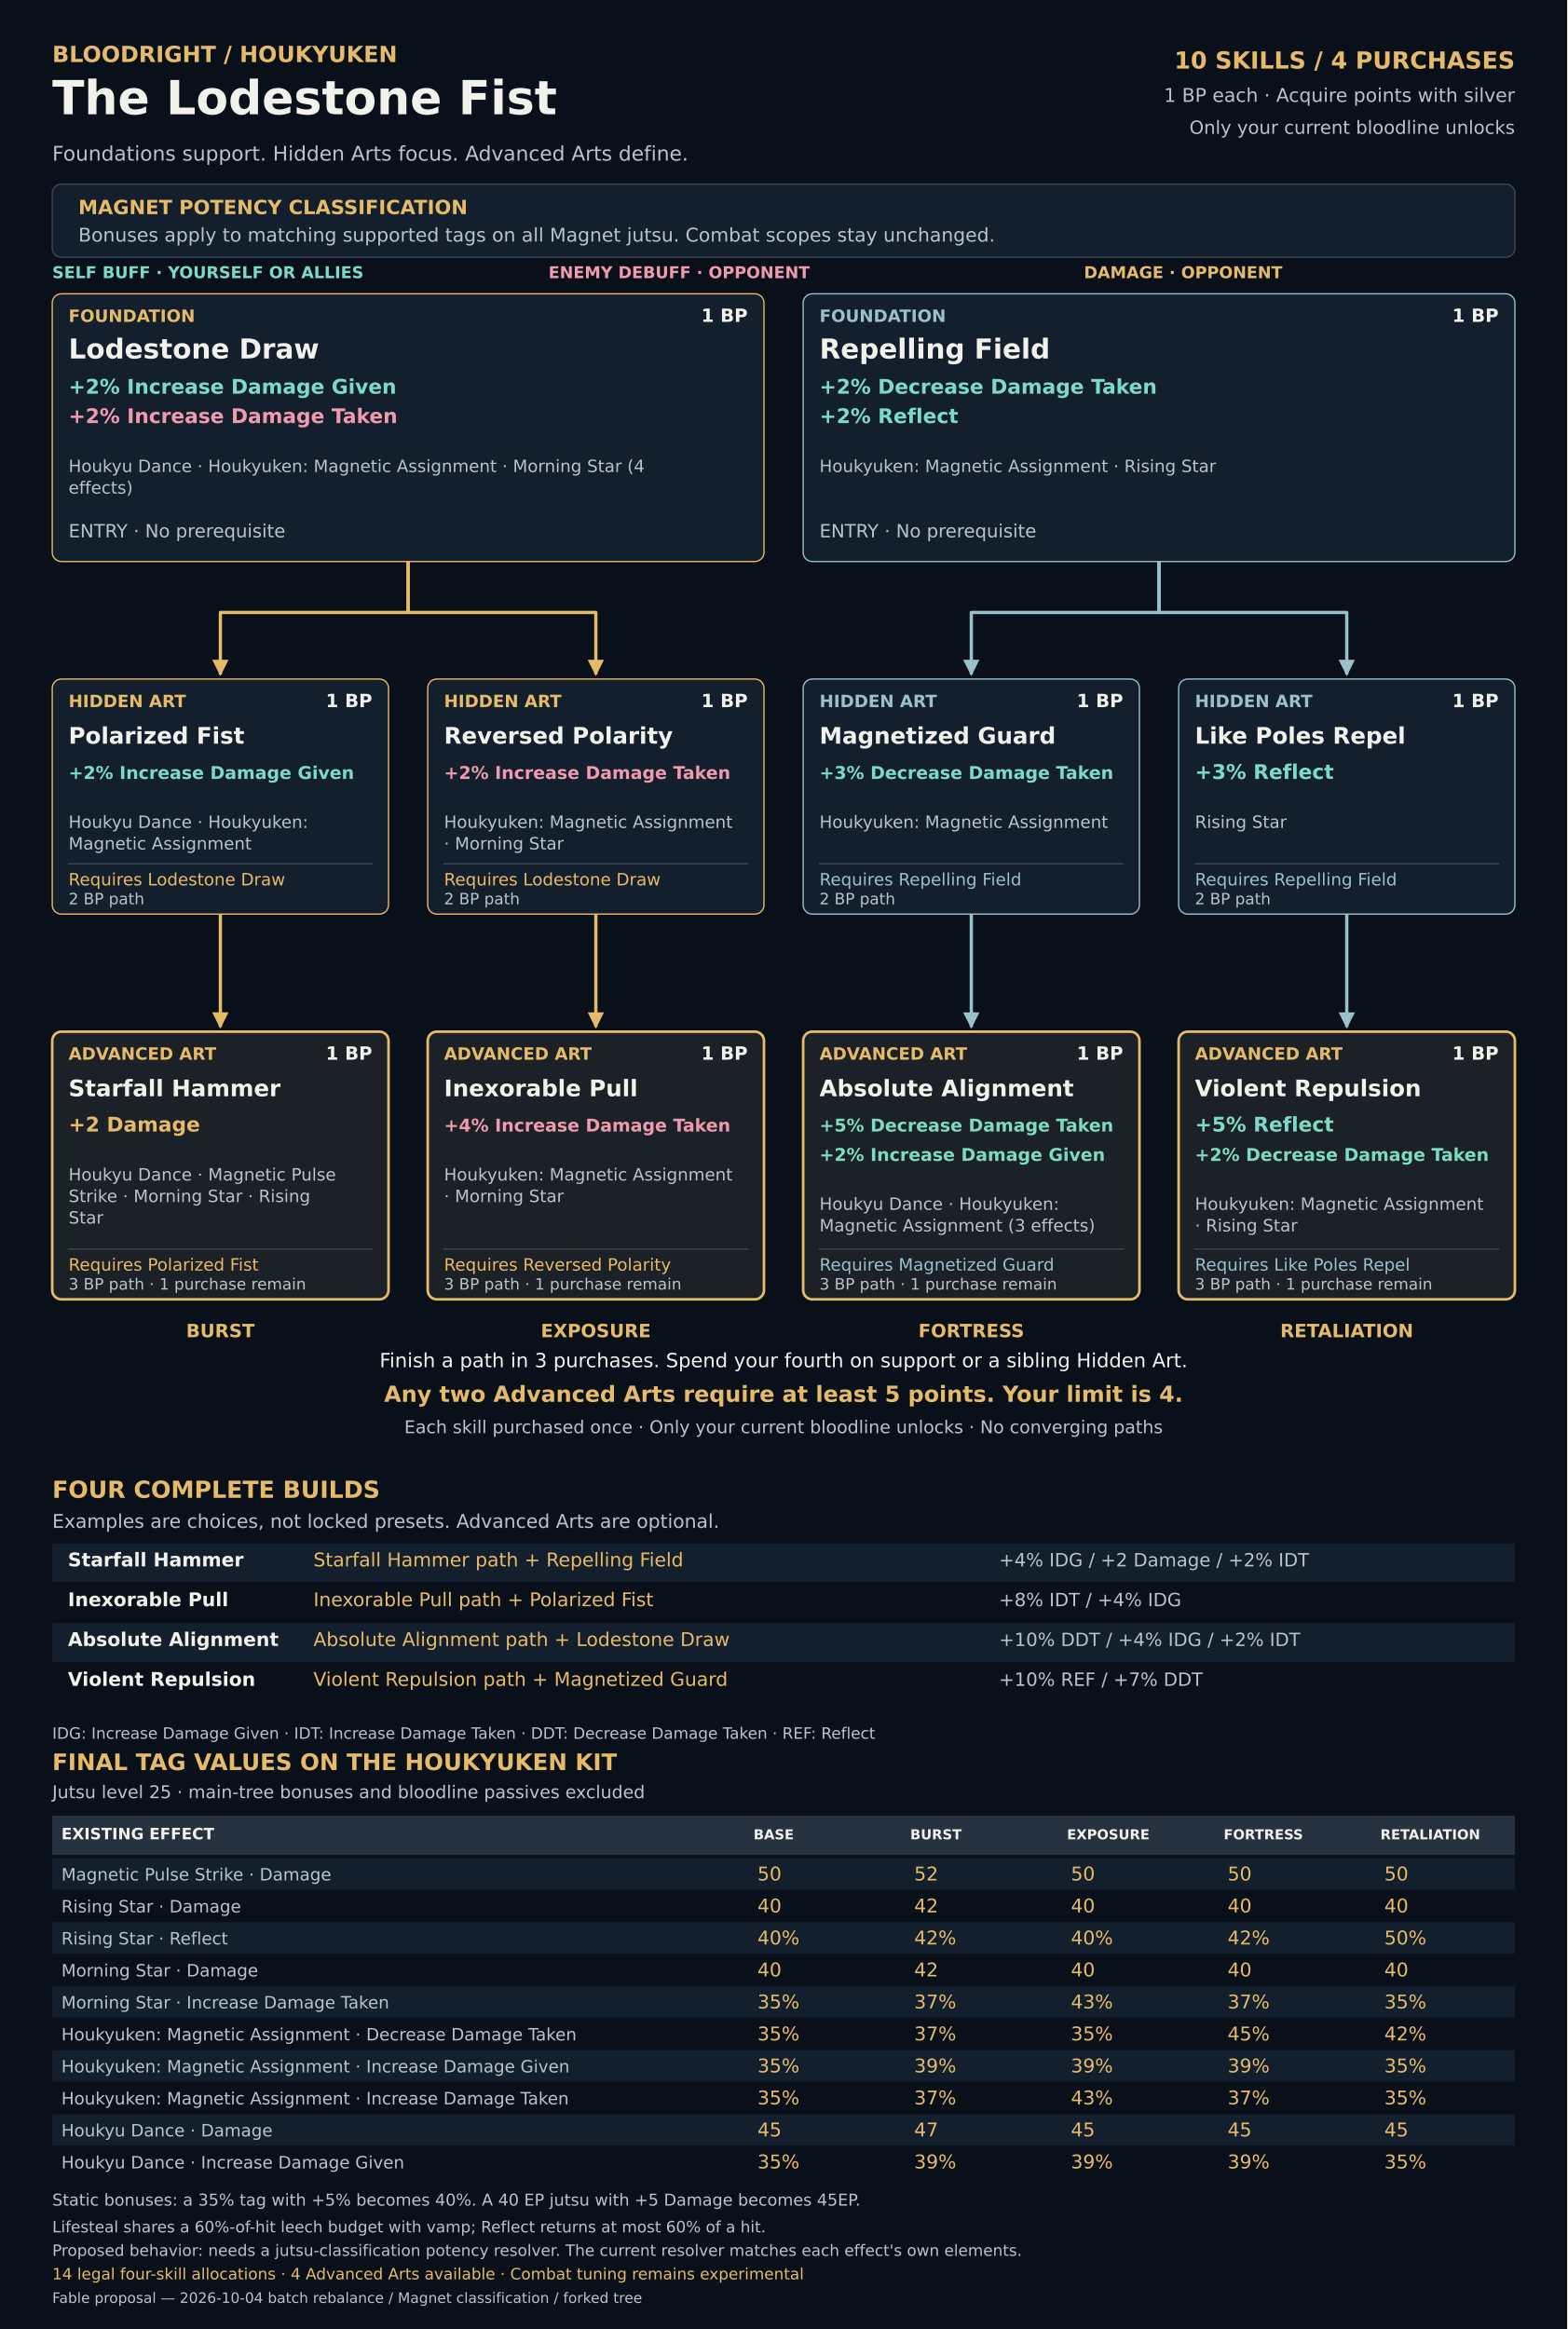
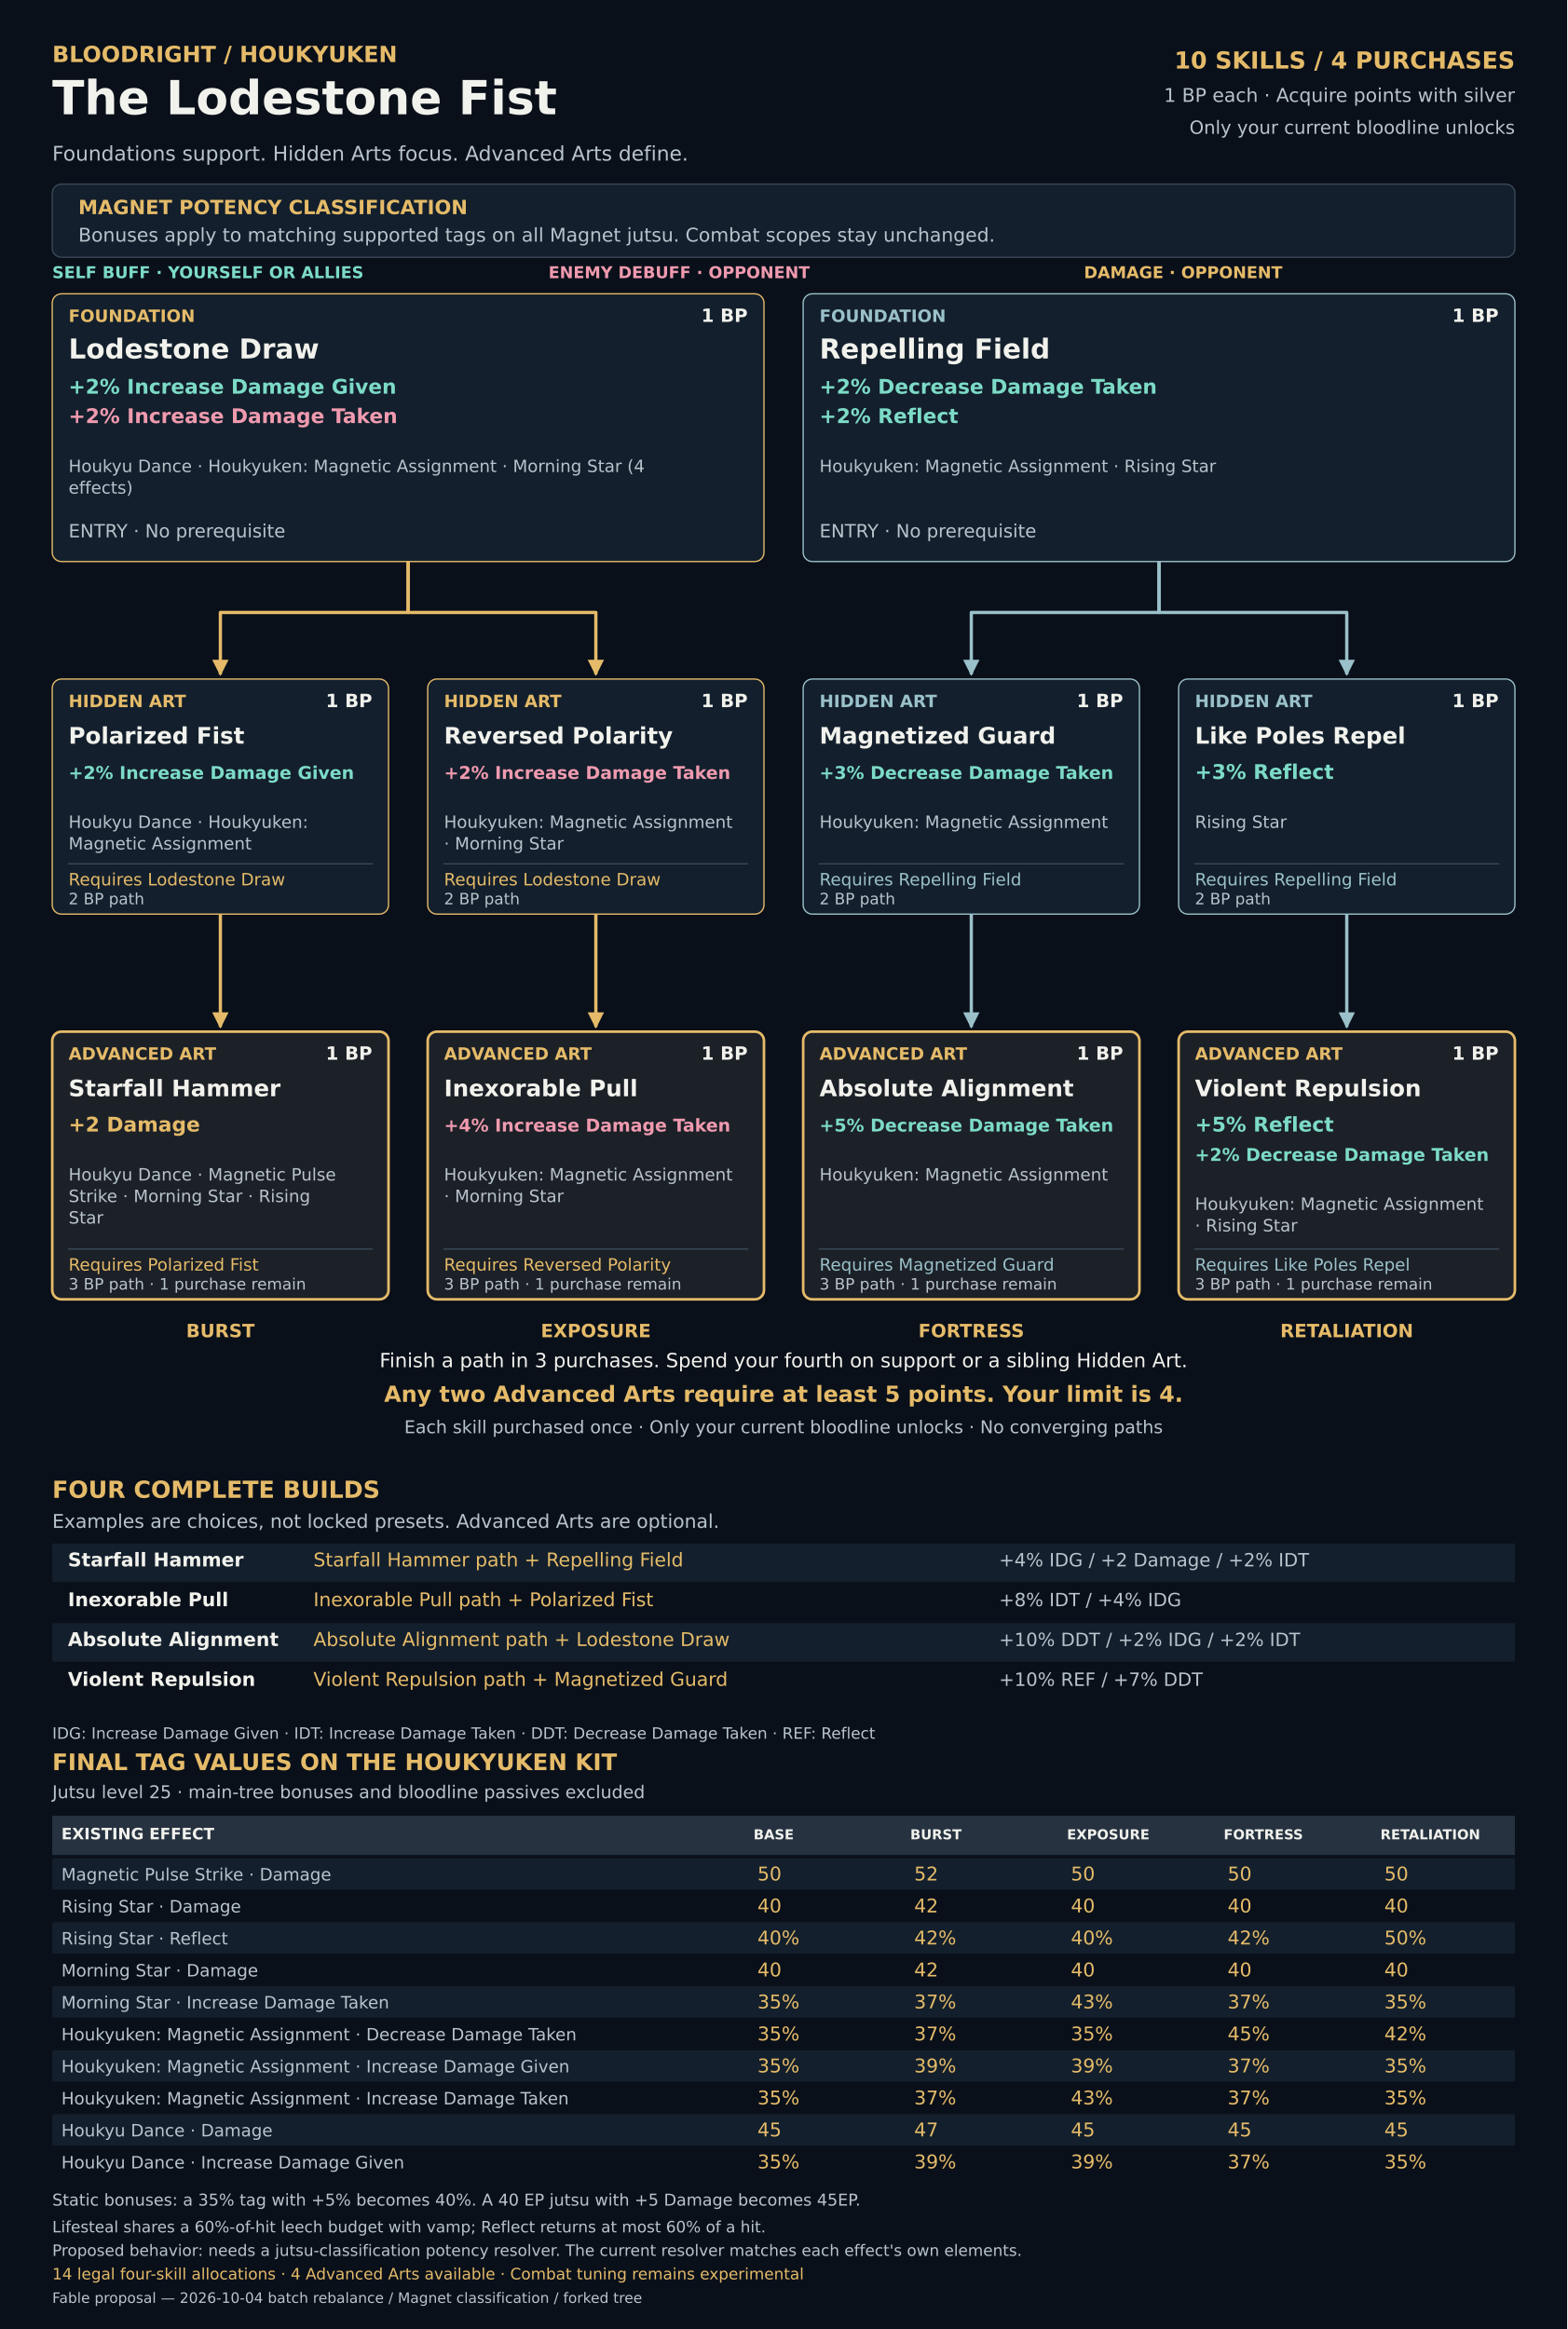
<svg xmlns="http://www.w3.org/2000/svg" width="2400" height="3567" viewBox="0 0 2400 3567" role="img" aria-labelledby="title desc">
  <defs>
    <marker id="arrow-0" viewBox="0 0 10 10" refX="9" refY="5" markerWidth="5" markerHeight="5" orient="auto">
      <path d="M0 0L10 5L0 10Z" fill="#e5bb69" />
    </marker>
    <marker id="arrow-1" viewBox="0 0 10 10" refX="9" refY="5" markerWidth="5" markerHeight="5" orient="auto">
      <path d="M0 0L10 5L0 10Z" fill="#9ac1ca" />
    </marker>
    <marker id="arrow-2" viewBox="0 0 10 10" refX="9" refY="5" markerWidth="5" markerHeight="5" orient="auto">
      <path d="M0 0L10 5L0 10Z" fill="#b8d98d" />
    </marker>
    <marker id="arrow-3" viewBox="0 0 10 10" refX="9" refY="5" markerWidth="5" markerHeight="5" orient="auto">
      <path d="M0 0L10 5L0 10Z" fill="#d9a6e0" />
    </marker>
  </defs>
  <g font-family="DejaVu Sans, sans-serif">
    <rect x="0" y="0" width="2400" height="3567" rx="0" fill="#0a101a" />
    <text x="80" y="95" font-size="34" font-weight="700" fill="#e5bb69" text-anchor="start">BLOODRIGHT / HOUKYUKEN</text>
    <text x="80" y="175" font-size="72" font-weight="700" fill="#f2f2ed" text-anchor="start">The Lodestone Fist</text>
    <text x="80" y="246" font-size="31" font-weight="400" fill="#b8c4cc" text-anchor="start">Foundations support. Hidden Arts focus. Advanced Arts define.</text>
    <text x="2320" y="105" font-size="36" font-weight="700" fill="#e5bb69" text-anchor="end">10 SKILLS  /  4 PURCHASES</text>
    <text x="2320" y="156" font-size="29" font-weight="400" fill="#b8c4cc" text-anchor="end">1 BP each · Acquire points with silver</text>
    <text x="2320" y="205" font-size="28" font-weight="400" fill="#b8c4cc" text-anchor="end">Only your current bloodline unlocks</text>
    <rect x="80" y="282" width="2240" height="112" rx="14" fill="#131f2c" stroke="#394858" stroke-width="2" />
    <text x="120" y="328" font-size="30" font-weight="700" fill="#e5bb69" text-anchor="start">MAGNET POTENCY CLASSIFICATION</text>
    <text x="120" y="370" font-size="29" font-weight="400" fill="#b8c4cc" text-anchor="start">Bonuses apply to matching supported tags on all Magnet jutsu. Combat scopes stay unchanged.</text>
    <text x="80" y="426" font-size="25" font-weight="700" fill="#7cdbc7" text-anchor="start">SELF BUFF · YOURSELF OR ALLIES</text>
    <text x="840" y="426" font-size="25" font-weight="700" fill="#f09aaf" text-anchor="start">ENEMY DEBUFF · OPPONENT</text>
    <text x="1660" y="426" font-size="25" font-weight="700" fill="#e5bb69" text-anchor="start">DAMAGE · OPPONENT</text>
    <path id="edge-02-03" data-from="02" data-to="03" d="M337.5 1400 V1573" fill="none" stroke="#e5bb69" stroke-width="5" stroke-linejoin="round" marker-end="url(#arrow-0)" />
    <path id="edge-04-05" data-from="04" data-to="05" d="M912.5 1400 V1573" fill="none" stroke="#e5bb69" stroke-width="5" stroke-linejoin="round" marker-end="url(#arrow-0)" />
    <path id="edge-01-02" data-from="01" data-to="02" d="M625 860 V938 H337.5 V1033" fill="none" stroke="#e5bb69" stroke-width="5" stroke-linejoin="round" marker-end="url(#arrow-0)" />
    <path id="edge-01-04" data-from="01" data-to="04" d="M625 860 V938 H912.5 V1033" fill="none" stroke="#e5bb69" stroke-width="5" stroke-linejoin="round" marker-end="url(#arrow-0)" />
    <path id="edge-07-08" data-from="07" data-to="08" d="M1487.5 1400 V1573" fill="none" stroke="#9ac1ca" stroke-width="5" stroke-linejoin="round" marker-end="url(#arrow-1)" />
    <path id="edge-09-10" data-from="09" data-to="10" d="M2062.5 1400 V1573" fill="none" stroke="#9ac1ca" stroke-width="5" stroke-linejoin="round" marker-end="url(#arrow-1)" />
    <path id="edge-06-07" data-from="06" data-to="07" d="M1775 860 V938 H1487.5 V1033" fill="none" stroke="#9ac1ca" stroke-width="5" stroke-linejoin="round" marker-end="url(#arrow-1)" />
    <path id="edge-06-09" data-from="06" data-to="09" d="M1775 860 V938 H2062.5 V1033" fill="none" stroke="#9ac1ca" stroke-width="5" stroke-linejoin="round" marker-end="url(#arrow-1)" />
    <g id="node-01" data-cost="1" data-prerequisites="" data-potency-classification="Magnet">
      <rect x="80" y="450" width="1090" height="410" rx="14" fill="#131f2c" stroke="#e5bb69" stroke-width="2" />
      <text x="105.0" y="493" font-size="26" font-weight="700" fill="#e5bb69" text-anchor="start">FOUNDATION</text>
      <text x="1145.0" y="493" font-size="28" font-weight="700" fill="#f2f2ed" text-anchor="end">1 BP</text>
      <text x="105.0" y="549" font-size="42" font-weight="700" fill="#f2f2ed" text-anchor="start">Lodestone Draw</text>
      <text x="105.0" y="603" font-size="31" font-weight="700" fill="#7cdbc7" text-anchor="start">+2% Increase Damage Given</text>
      <text x="105.0" y="648" font-size="31" font-weight="700" fill="#f09aaf" text-anchor="start">+2% Increase Damage Taken</text>
      <text x="105.0" y="723" font-size="26" font-weight="400" fill="#b8c4cc" text-anchor="start">Houkyu Dance · Houkyuken: Magnetic Assignment · Morning Star (4</text>
      <text x="105.0" y="756" font-size="26" font-weight="400" fill="#b8c4cc" text-anchor="start">effects)</text>
      <text x="105.0" y="823" font-size="28" font-weight="400" fill="#b8c4cc" text-anchor="start">ENTRY · No prerequisite</text>
    </g>
    <g id="node-06" data-cost="1" data-prerequisites="" data-potency-classification="Magnet">
      <rect x="1230" y="450" width="1090" height="410" rx="14" fill="#131f2c" stroke="#9ac1ca" stroke-width="2" />
      <text x="1255.0" y="493" font-size="26" font-weight="700" fill="#9ac1ca" text-anchor="start">FOUNDATION</text>
      <text x="2295.0" y="493" font-size="28" font-weight="700" fill="#f2f2ed" text-anchor="end">1 BP</text>
      <text x="1255.0" y="549" font-size="42" font-weight="700" fill="#f2f2ed" text-anchor="start">Repelling Field</text>
      <text x="1255.0" y="603" font-size="31" font-weight="700" fill="#7cdbc7" text-anchor="start">+2% Decrease Damage Taken</text>
      <text x="1255.0" y="648" font-size="31" font-weight="700" fill="#7cdbc7" text-anchor="start">+2% Reflect</text>
      <text x="1255.0" y="723" font-size="26" font-weight="400" fill="#b8c4cc" text-anchor="start">Houkyuken: Magnetic Assignment · Rising Star</text>
      <text x="1255.0" y="823" font-size="28" font-weight="400" fill="#b8c4cc" text-anchor="start">ENTRY · No prerequisite</text>
    </g>
    <g id="node-02" data-cost="1" data-prerequisites="01" data-potency-classification="Magnet">
      <rect x="80" y="1040" width="515" height="360" rx="14" fill="#131f2c" stroke="#e5bb69" stroke-width="2" />
      <text x="105.0" y="1083" font-size="26" font-weight="700" fill="#e5bb69" text-anchor="start">HIDDEN ART</text>
      <text x="570.0" y="1083" font-size="28" font-weight="700" fill="#f2f2ed" text-anchor="end">1 BP</text>
      <text x="105.0" y="1139" font-size="35" font-weight="700" fill="#f2f2ed" text-anchor="start">Polarized Fist</text>
      <text x="105.0" y="1193" font-size="27" font-weight="700" fill="#7cdbc7" text-anchor="start">+2% Increase Damage Given</text>
      <text x="105.0" y="1268" font-size="26" font-weight="400" fill="#b8c4cc" text-anchor="start">Houkyu Dance · Houkyuken:</text>
      <text x="105.0" y="1301" font-size="26" font-weight="400" fill="#b8c4cc" text-anchor="start">Magnetic Assignment</text>
      <path d="M104 1323 L571 1323" fill="none" stroke="#394858" stroke-width="2" />
      <text x="105.0" y="1356" font-size="26" font-weight="400" fill="#e5bb69" text-anchor="start">Requires Lodestone Draw</text>
      <text x="105.0" y="1385" font-size="24" font-weight="400" fill="#b8c4cc" text-anchor="start">2 BP path</text>
    </g>
    <g id="node-04" data-cost="1" data-prerequisites="01" data-potency-classification="Magnet">
      <rect x="655" y="1040" width="515" height="360" rx="14" fill="#131f2c" stroke="#e5bb69" stroke-width="2" />
      <text x="680.0" y="1083" font-size="26" font-weight="700" fill="#e5bb69" text-anchor="start">HIDDEN ART</text>
      <text x="1145.0" y="1083" font-size="28" font-weight="700" fill="#f2f2ed" text-anchor="end">1 BP</text>
      <text x="680.0" y="1139" font-size="35" font-weight="700" fill="#f2f2ed" text-anchor="start">Reversed Polarity</text>
      <text x="680.0" y="1193" font-size="27" font-weight="700" fill="#f09aaf" text-anchor="start">+2% Increase Damage Taken</text>
      <text x="680.0" y="1268" font-size="26" font-weight="400" fill="#b8c4cc" text-anchor="start">Houkyuken: Magnetic Assignment</text>
      <text x="680.0" y="1301" font-size="26" font-weight="400" fill="#b8c4cc" text-anchor="start">· Morning Star</text>
      <path d="M679 1323 L1146 1323" fill="none" stroke="#394858" stroke-width="2" />
      <text x="680.0" y="1356" font-size="26" font-weight="400" fill="#e5bb69" text-anchor="start">Requires Lodestone Draw</text>
      <text x="680.0" y="1385" font-size="24" font-weight="400" fill="#b8c4cc" text-anchor="start">2 BP path</text>
    </g>
    <g id="node-07" data-cost="1" data-prerequisites="06" data-potency-classification="Magnet">
      <rect x="1230" y="1040" width="515" height="360" rx="14" fill="#131f2c" stroke="#9ac1ca" stroke-width="2" />
      <text x="1255.0" y="1083" font-size="26" font-weight="700" fill="#9ac1ca" text-anchor="start">HIDDEN ART</text>
      <text x="1720.0" y="1083" font-size="28" font-weight="700" fill="#f2f2ed" text-anchor="end">1 BP</text>
      <text x="1255.0" y="1139" font-size="35" font-weight="700" fill="#f2f2ed" text-anchor="start">Magnetized Guard</text>
      <text x="1255.0" y="1193" font-size="27" font-weight="700" fill="#7cdbc7" text-anchor="start">+3% Decrease Damage Taken</text>
      <text x="1255.0" y="1268" font-size="26" font-weight="400" fill="#b8c4cc" text-anchor="start">Houkyuken: Magnetic Assignment</text>
      <path d="M1254 1323 L1721 1323" fill="none" stroke="#394858" stroke-width="2" />
      <text x="1255.0" y="1356" font-size="26" font-weight="400" fill="#9ac1ca" text-anchor="start">Requires Repelling Field</text>
      <text x="1255.0" y="1385" font-size="24" font-weight="400" fill="#b8c4cc" text-anchor="start">2 BP path</text>
    </g>
    <g id="node-09" data-cost="1" data-prerequisites="06" data-potency-classification="Magnet">
      <rect x="1805" y="1040" width="515" height="360" rx="14" fill="#131f2c" stroke="#9ac1ca" stroke-width="2" />
      <text x="1830.0" y="1083" font-size="26" font-weight="700" fill="#9ac1ca" text-anchor="start">HIDDEN ART</text>
      <text x="2295.0" y="1083" font-size="28" font-weight="700" fill="#f2f2ed" text-anchor="end">1 BP</text>
      <text x="1830.0" y="1139" font-size="35" font-weight="700" fill="#f2f2ed" text-anchor="start">Like Poles Repel</text>
      <text x="1830.0" y="1193" font-size="31" font-weight="700" fill="#7cdbc7" text-anchor="start">+3% Reflect</text>
      <text x="1830.0" y="1268" font-size="26" font-weight="400" fill="#b8c4cc" text-anchor="start">Rising Star</text>
      <path d="M1829 1323 L2296 1323" fill="none" stroke="#394858" stroke-width="2" />
      <text x="1830.0" y="1356" font-size="26" font-weight="400" fill="#9ac1ca" text-anchor="start">Requires Repelling Field</text>
      <text x="1830.0" y="1385" font-size="24" font-weight="400" fill="#b8c4cc" text-anchor="start">2 BP path</text>
    </g>
    <g id="node-03" data-cost="1" data-prerequisites="02" data-potency-classification="Magnet">
      <rect x="80" y="1580" width="515" height="410" rx="14" fill="#1c2027" stroke="#e5bb69" stroke-width="4" />
      <text x="105.0" y="1623" font-size="26" font-weight="700" fill="#e5bb69" text-anchor="start">ADVANCED ART</text>
      <text x="570.0" y="1623" font-size="28" font-weight="700" fill="#f2f2ed" text-anchor="end">1 BP</text>
      <text x="105.0" y="1679" font-size="35" font-weight="700" fill="#f2f2ed" text-anchor="start">Starfall Hammer</text>
      <text x="105.0" y="1733" font-size="31" font-weight="700" fill="#e5bb69" text-anchor="start">+2 Damage</text>
      <text x="105.0" y="1808" font-size="26" font-weight="400" fill="#b8c4cc" text-anchor="start">Houkyu Dance · Magnetic Pulse</text>
      <text x="105.0" y="1841" font-size="26" font-weight="400" fill="#b8c4cc" text-anchor="start">Strike · Morning Star · Rising</text>
      <text x="105.0" y="1874" font-size="26" font-weight="400" fill="#b8c4cc" text-anchor="start">Star</text>
      <path d="M104 1913 L571 1913" fill="none" stroke="#394858" stroke-width="2" />
      <text x="105.0" y="1946" font-size="26" font-weight="400" fill="#e5bb69" text-anchor="start">Requires Polarized Fist</text>
      <text x="105.0" y="1975" font-size="24" font-weight="400" fill="#b8c4cc" text-anchor="start">3 BP path · 1 purchase remain</text>
    </g>
    <g id="node-05" data-cost="1" data-prerequisites="04" data-potency-classification="Magnet">
      <rect x="655" y="1580" width="515" height="410" rx="14" fill="#1c2027" stroke="#e5bb69" stroke-width="4" />
      <text x="680.0" y="1623" font-size="26" font-weight="700" fill="#e5bb69" text-anchor="start">ADVANCED ART</text>
      <text x="1145.0" y="1623" font-size="28" font-weight="700" fill="#f2f2ed" text-anchor="end">1 BP</text>
      <text x="680.0" y="1679" font-size="35" font-weight="700" fill="#f2f2ed" text-anchor="start">Inexorable Pull</text>
      <text x="680.0" y="1733" font-size="27" font-weight="700" fill="#f09aaf" text-anchor="start">+4% Increase Damage Taken</text>
      <text x="680.0" y="1808" font-size="26" font-weight="400" fill="#b8c4cc" text-anchor="start">Houkyuken: Magnetic Assignment</text>
      <text x="680.0" y="1841" font-size="26" font-weight="400" fill="#b8c4cc" text-anchor="start">· Morning Star</text>
      <path d="M679 1913 L1146 1913" fill="none" stroke="#394858" stroke-width="2" />
      <text x="680.0" y="1946" font-size="26" font-weight="400" fill="#e5bb69" text-anchor="start">Requires Reversed Polarity</text>
      <text x="680.0" y="1975" font-size="24" font-weight="400" fill="#b8c4cc" text-anchor="start">3 BP path · 1 purchase remain</text>
    </g>
    <g id="node-08" data-cost="1" data-prerequisites="07" data-potency-classification="Magnet">
      <rect x="1230" y="1580" width="515" height="410" rx="14" fill="#1c2027" stroke="#e5bb69" stroke-width="4" />
      <text x="1255.0" y="1623" font-size="26" font-weight="700" fill="#e5bb69" text-anchor="start">ADVANCED ART</text>
      <text x="1720.0" y="1623" font-size="28" font-weight="700" fill="#f2f2ed" text-anchor="end">1 BP</text>
      <text x="1255.0" y="1679" font-size="35" font-weight="700" fill="#f2f2ed" text-anchor="start">Absolute Alignment</text>
      <text x="1255.0" y="1733" font-size="27" font-weight="700" fill="#7cdbc7" text-anchor="start">+5% Decrease Damage Taken</text>
-       <text x="1255.0" y="1778" font-size="27" font-weight="700" fill="#7cdbc7" text-anchor="start">+2% Increase Damage Given</text>
-       <text x="1255.0" y="1853" font-size="26" font-weight="400" fill="#b8c4cc" text-anchor="start">Houkyu Dance · Houkyuken:</text>
-       <text x="1255.0" y="1886" font-size="26" font-weight="400" fill="#b8c4cc" text-anchor="start">Magnetic Assignment (3 effects)</text>
+       <text x="1255.0" y="1808" font-size="26" font-weight="400" fill="#b8c4cc" text-anchor="start">Houkyuken: Magnetic Assignment</text>
      <path d="M1254 1913 L1721 1913" fill="none" stroke="#394858" stroke-width="2" />
      <text x="1255.0" y="1946" font-size="26" font-weight="400" fill="#9ac1ca" text-anchor="start">Requires Magnetized Guard</text>
      <text x="1255.0" y="1975" font-size="24" font-weight="400" fill="#b8c4cc" text-anchor="start">3 BP path · 1 purchase remain</text>
    </g>
    <g id="node-10" data-cost="1" data-prerequisites="09" data-potency-classification="Magnet">
      <rect x="1805" y="1580" width="515" height="410" rx="14" fill="#1c2027" stroke="#e5bb69" stroke-width="4" />
      <text x="1830.0" y="1623" font-size="26" font-weight="700" fill="#e5bb69" text-anchor="start">ADVANCED ART</text>
      <text x="2295.0" y="1623" font-size="28" font-weight="700" fill="#f2f2ed" text-anchor="end">1 BP</text>
      <text x="1830.0" y="1679" font-size="35" font-weight="700" fill="#f2f2ed" text-anchor="start">Violent Repulsion</text>
      <text x="1830.0" y="1733" font-size="31" font-weight="700" fill="#7cdbc7" text-anchor="start">+5% Reflect</text>
      <text x="1830.0" y="1778" font-size="27" font-weight="700" fill="#7cdbc7" text-anchor="start">+2% Decrease Damage Taken</text>
      <text x="1830.0" y="1853" font-size="26" font-weight="400" fill="#b8c4cc" text-anchor="start">Houkyuken: Magnetic Assignment</text>
      <text x="1830.0" y="1886" font-size="26" font-weight="400" fill="#b8c4cc" text-anchor="start">· Rising Star</text>
      <path d="M1829 1913 L2296 1913" fill="none" stroke="#394858" stroke-width="2" />
      <text x="1830.0" y="1946" font-size="26" font-weight="400" fill="#9ac1ca" text-anchor="start">Requires Like Poles Repel</text>
      <text x="1830.0" y="1975" font-size="24" font-weight="400" fill="#b8c4cc" text-anchor="start">3 BP path · 1 purchase remain</text>
    </g>
    <text x="337.5" y="2048" font-size="28" font-weight="700" fill="#e5bb69" text-anchor="middle">BURST</text>
    <text x="912.5" y="2048" font-size="28" font-weight="700" fill="#e5bb69" text-anchor="middle">EXPOSURE</text>
    <text x="1487.5" y="2048" font-size="28" font-weight="700" fill="#e5bb69" text-anchor="middle">FORTRESS</text>
    <text x="2062.5" y="2048" font-size="28" font-weight="700" fill="#e5bb69" text-anchor="middle">RETALIATION</text>
    <text x="1200.0" y="2094" font-size="30" font-weight="400" fill="#f2f2ed" text-anchor="middle">Finish a path in 3 purchases. Spend your fourth on support or a sibling Hidden Art.</text>
    <text x="1200.0" y="2147" font-size="34" font-weight="700" fill="#e5bb69" text-anchor="middle">Any two Advanced Arts require at least 5 points. Your limit is 4.</text>
    <text x="1200.0" y="2195" font-size="27" font-weight="400" fill="#b8c4cc" text-anchor="middle">Each skill purchased once · Only your current bloodline unlocks · No converging paths</text>
    <text x="80" y="2294" font-size="36" font-weight="700" fill="#e5bb69" text-anchor="start">FOUR COMPLETE BUILDS</text>
    <text x="80" y="2340" font-size="29" font-weight="400" fill="#b8c4cc" text-anchor="start">Examples are choices, not locked presets. Advanced Arts are optional.</text>
    <rect x="80" y="2364" width="2240" height="59" rx="0" fill="#131f2c" />
    <text x="104" y="2399" font-size="29" font-weight="700" fill="#f2f2ed" text-anchor="start">Starfall Hammer</text>
    <text x="480" y="2399" font-size="29" font-weight="400" fill="#e5bb69" text-anchor="start">Starfall Hammer path + Repelling Field</text>
    <text x="1530" y="2399" font-size="28" font-weight="400" fill="#b8c4cc" text-anchor="start">+4% IDG / +2 Damage / +2% IDT</text>
    <rect x="80" y="2425" width="2240" height="59" rx="0" fill="#0a101a" />
    <text x="104" y="2460" font-size="29" font-weight="700" fill="#f2f2ed" text-anchor="start">Inexorable Pull</text>
    <text x="480" y="2460" font-size="29" font-weight="400" fill="#e5bb69" text-anchor="start">Inexorable Pull path + Polarized Fist</text>
    <text x="1530" y="2460" font-size="28" font-weight="400" fill="#b8c4cc" text-anchor="start">+8% IDT / +4% IDG</text>
    <rect x="80" y="2486" width="2240" height="59" rx="0" fill="#131f2c" />
    <text x="104" y="2521" font-size="29" font-weight="700" fill="#f2f2ed" text-anchor="start">Absolute Alignment</text>
    <text x="480" y="2521" font-size="29" font-weight="400" fill="#e5bb69" text-anchor="start">Absolute Alignment path + Lodestone Draw</text>
-     <text x="1530" y="2521" font-size="28" font-weight="400" fill="#b8c4cc" text-anchor="start">+10% DDT / +4% IDG / +2% IDT</text>
+     <text x="1530" y="2521" font-size="28" font-weight="400" fill="#b8c4cc" text-anchor="start">+10% DDT / +2% IDG / +2% IDT</text>
    <rect x="80" y="2547" width="2240" height="59" rx="0" fill="#0a101a" />
    <text x="104" y="2582" font-size="29" font-weight="700" fill="#f2f2ed" text-anchor="start">Violent Repulsion</text>
    <text x="480" y="2582" font-size="29" font-weight="400" fill="#e5bb69" text-anchor="start">Violent Repulsion path + Magnetized Guard</text>
    <text x="1530" y="2582" font-size="28" font-weight="400" fill="#b8c4cc" text-anchor="start">+10% REF / +7% DDT</text>
    <text x="80" y="2663" font-size="24" font-weight="400" fill="#b8c4cc" text-anchor="start">IDG: Increase Damage Given · IDT: Increase Damage Taken · DDT: Decrease Damage Taken · REF: Reflect</text>
    <text x="80" y="2711" font-size="35" font-weight="700" fill="#e5bb69" text-anchor="start">FINAL TAG VALUES ON THE HOUKYUKEN KIT</text>
    <text x="80" y="2754" font-size="27" font-weight="400" fill="#b8c4cc" text-anchor="start">Jutsu level 25 · main-tree bonuses and bloodline passives excluded</text>
    <rect x="80" y="2781" width="2240" height="60" rx="0" fill="#263240" />
    <text x="94" y="2817" font-size="24" font-weight="700" fill="#f2f2ed" text-anchor="start">EXISTING EFFECT</text>
    <text x="1154.0" y="2817" font-size="21" font-weight="700" fill="#f2f2ed" text-anchor="start">BASE</text>
    <text x="1394.0" y="2817" font-size="21" font-weight="700" fill="#f2f2ed" text-anchor="start">BURST</text>
    <text x="1634.0" y="2817" font-size="21" font-weight="700" fill="#f2f2ed" text-anchor="start">EXPOSURE</text>
    <text x="1874.0" y="2817" font-size="21" font-weight="700" fill="#f2f2ed" text-anchor="start">FORTRESS</text>
    <text x="2114.0" y="2817" font-size="21" font-weight="700" fill="#f2f2ed" text-anchor="start">RETALIATION</text>
    <rect x="80" y="2846" width="2240" height="48" rx="0" fill="#131f2c" />
    <text x="94" y="2880" font-size="26" font-weight="400" fill="#b8c4cc" text-anchor="start">Magnetic Pulse Strike · Damage</text>
    <text x="1160.0" y="2880" font-size="29" font-weight="400" fill="#e5bb69" text-anchor="start">50</text>
    <text x="1400.0" y="2880" font-size="29" font-weight="400" fill="#e5bb69" text-anchor="start">52</text>
    <text x="1640.0" y="2880" font-size="29" font-weight="400" fill="#e5bb69" text-anchor="start">50</text>
    <text x="1880.0" y="2880" font-size="29" font-weight="400" fill="#e5bb69" text-anchor="start">50</text>
    <text x="2120.0" y="2880" font-size="29" font-weight="400" fill="#e5bb69" text-anchor="start">50</text>
    <text x="94" y="2929" font-size="26" font-weight="400" fill="#b8c4cc" text-anchor="start">Rising Star · Damage</text>
    <text x="1160.0" y="2929" font-size="29" font-weight="400" fill="#e5bb69" text-anchor="start">40</text>
    <text x="1400.0" y="2929" font-size="29" font-weight="400" fill="#e5bb69" text-anchor="start">42</text>
    <text x="1640.0" y="2929" font-size="29" font-weight="400" fill="#e5bb69" text-anchor="start">40</text>
    <text x="1880.0" y="2929" font-size="29" font-weight="400" fill="#e5bb69" text-anchor="start">40</text>
    <text x="2120.0" y="2929" font-size="29" font-weight="400" fill="#e5bb69" text-anchor="start">40</text>
    <rect x="80" y="2944" width="2240" height="48" rx="0" fill="#131f2c" />
    <text x="94" y="2978" font-size="26" font-weight="400" fill="#b8c4cc" text-anchor="start">Rising Star · Reflect</text>
    <text x="1160.0" y="2978" font-size="29" font-weight="400" fill="#e5bb69" text-anchor="start">40%</text>
    <text x="1400.0" y="2978" font-size="29" font-weight="400" fill="#e5bb69" text-anchor="start">42%</text>
    <text x="1640.0" y="2978" font-size="29" font-weight="400" fill="#e5bb69" text-anchor="start">40%</text>
    <text x="1880.0" y="2978" font-size="29" font-weight="400" fill="#e5bb69" text-anchor="start">42%</text>
    <text x="2120.0" y="2978" font-size="29" font-weight="400" fill="#e5bb69" text-anchor="start">50%</text>
    <text x="94" y="3027" font-size="26" font-weight="400" fill="#b8c4cc" text-anchor="start">Morning Star · Damage</text>
    <text x="1160.0" y="3027" font-size="29" font-weight="400" fill="#e5bb69" text-anchor="start">40</text>
    <text x="1400.0" y="3027" font-size="29" font-weight="400" fill="#e5bb69" text-anchor="start">42</text>
    <text x="1640.0" y="3027" font-size="29" font-weight="400" fill="#e5bb69" text-anchor="start">40</text>
    <text x="1880.0" y="3027" font-size="29" font-weight="400" fill="#e5bb69" text-anchor="start">40</text>
    <text x="2120.0" y="3027" font-size="29" font-weight="400" fill="#e5bb69" text-anchor="start">40</text>
    <rect x="80" y="3042" width="2240" height="48" rx="0" fill="#131f2c" />
    <text x="94" y="3076" font-size="26" font-weight="400" fill="#b8c4cc" text-anchor="start">Morning Star · Increase Damage Taken</text>
    <text x="1160.0" y="3076" font-size="29" font-weight="400" fill="#e5bb69" text-anchor="start">35%</text>
    <text x="1400.0" y="3076" font-size="29" font-weight="400" fill="#e5bb69" text-anchor="start">37%</text>
    <text x="1640.0" y="3076" font-size="29" font-weight="400" fill="#e5bb69" text-anchor="start">43%</text>
    <text x="1880.0" y="3076" font-size="29" font-weight="400" fill="#e5bb69" text-anchor="start">37%</text>
    <text x="2120.0" y="3076" font-size="29" font-weight="400" fill="#e5bb69" text-anchor="start">35%</text>
    <text x="94" y="3125" font-size="26" font-weight="400" fill="#b8c4cc" text-anchor="start">Houkyuken: Magnetic Assignment · Decrease Damage Taken</text>
    <text x="1160.0" y="3125" font-size="29" font-weight="400" fill="#e5bb69" text-anchor="start">35%</text>
    <text x="1400.0" y="3125" font-size="29" font-weight="400" fill="#e5bb69" text-anchor="start">37%</text>
    <text x="1640.0" y="3125" font-size="29" font-weight="400" fill="#e5bb69" text-anchor="start">35%</text>
    <text x="1880.0" y="3125" font-size="29" font-weight="400" fill="#e5bb69" text-anchor="start">45%</text>
    <text x="2120.0" y="3125" font-size="29" font-weight="400" fill="#e5bb69" text-anchor="start">42%</text>
    <rect x="80" y="3140" width="2240" height="48" rx="0" fill="#131f2c" />
    <text x="94" y="3174" font-size="26" font-weight="400" fill="#b8c4cc" text-anchor="start">Houkyuken: Magnetic Assignment · Increase Damage Given</text>
    <text x="1160.0" y="3174" font-size="29" font-weight="400" fill="#e5bb69" text-anchor="start">35%</text>
    <text x="1400.0" y="3174" font-size="29" font-weight="400" fill="#e5bb69" text-anchor="start">39%</text>
    <text x="1640.0" y="3174" font-size="29" font-weight="400" fill="#e5bb69" text-anchor="start">39%</text>
-     <text x="1880.0" y="3174" font-size="29" font-weight="400" fill="#e5bb69" text-anchor="start">39%</text>
+     <text x="1880.0" y="3174" font-size="29" font-weight="400" fill="#e5bb69" text-anchor="start">37%</text>
    <text x="2120.0" y="3174" font-size="29" font-weight="400" fill="#e5bb69" text-anchor="start">35%</text>
    <text x="94" y="3223" font-size="26" font-weight="400" fill="#b8c4cc" text-anchor="start">Houkyuken: Magnetic Assignment · Increase Damage Taken</text>
    <text x="1160.0" y="3223" font-size="29" font-weight="400" fill="#e5bb69" text-anchor="start">35%</text>
    <text x="1400.0" y="3223" font-size="29" font-weight="400" fill="#e5bb69" text-anchor="start">37%</text>
    <text x="1640.0" y="3223" font-size="29" font-weight="400" fill="#e5bb69" text-anchor="start">43%</text>
    <text x="1880.0" y="3223" font-size="29" font-weight="400" fill="#e5bb69" text-anchor="start">37%</text>
    <text x="2120.0" y="3223" font-size="29" font-weight="400" fill="#e5bb69" text-anchor="start">35%</text>
    <rect x="80" y="3238" width="2240" height="48" rx="0" fill="#131f2c" />
    <text x="94" y="3272" font-size="26" font-weight="400" fill="#b8c4cc" text-anchor="start">Houkyu Dance · Damage</text>
    <text x="1160.0" y="3272" font-size="29" font-weight="400" fill="#e5bb69" text-anchor="start">45</text>
    <text x="1400.0" y="3272" font-size="29" font-weight="400" fill="#e5bb69" text-anchor="start">47</text>
    <text x="1640.0" y="3272" font-size="29" font-weight="400" fill="#e5bb69" text-anchor="start">45</text>
    <text x="1880.0" y="3272" font-size="29" font-weight="400" fill="#e5bb69" text-anchor="start">45</text>
    <text x="2120.0" y="3272" font-size="29" font-weight="400" fill="#e5bb69" text-anchor="start">45</text>
    <text x="94" y="3321" font-size="26" font-weight="400" fill="#b8c4cc" text-anchor="start">Houkyu Dance · Increase Damage Given</text>
    <text x="1160.0" y="3321" font-size="29" font-weight="400" fill="#e5bb69" text-anchor="start">35%</text>
    <text x="1400.0" y="3321" font-size="29" font-weight="400" fill="#e5bb69" text-anchor="start">39%</text>
    <text x="1640.0" y="3321" font-size="29" font-weight="400" fill="#e5bb69" text-anchor="start">39%</text>
-     <text x="1880.0" y="3321" font-size="29" font-weight="400" fill="#e5bb69" text-anchor="start">39%</text>
+     <text x="1880.0" y="3321" font-size="29" font-weight="400" fill="#e5bb69" text-anchor="start">37%</text>
    <text x="2120.0" y="3321" font-size="29" font-weight="400" fill="#e5bb69" text-anchor="start">35%</text>
    <text x="80" y="3378" font-size="25" font-weight="400" fill="#b8c4cc" text-anchor="start">Static bonuses: a 35% tag with +5% becomes 40%. A 40 EP jutsu with +5 Damage becomes 45EP.</text>
    <text x="80" y="3419" font-size="24" font-weight="400" fill="#b8c4cc" text-anchor="start">Lifesteal shares a 60%-of-hit leech budget with vamp; Reflect returns at most 60% of a hit.</text>
    <text x="80" y="3455" font-size="24" font-weight="400" fill="#b8c4cc" text-anchor="start">Proposed behavior: needs a jutsu-classification potency resolver. The current resolver matches each effect's own elements.</text>
    <text x="80" y="3491" font-size="24" font-weight="400" fill="#e5bb69" text-anchor="start">14 legal four-skill allocations · 4 Advanced Arts available · Combat tuning remains experimental</text>
    <text x="80" y="3527" font-size="22" font-weight="400" fill="#b8c4cc" text-anchor="start">Fable proposal — 2026-10-04 batch rebalance / Magnet classification / forked tree</text>
  </g>
</svg>
